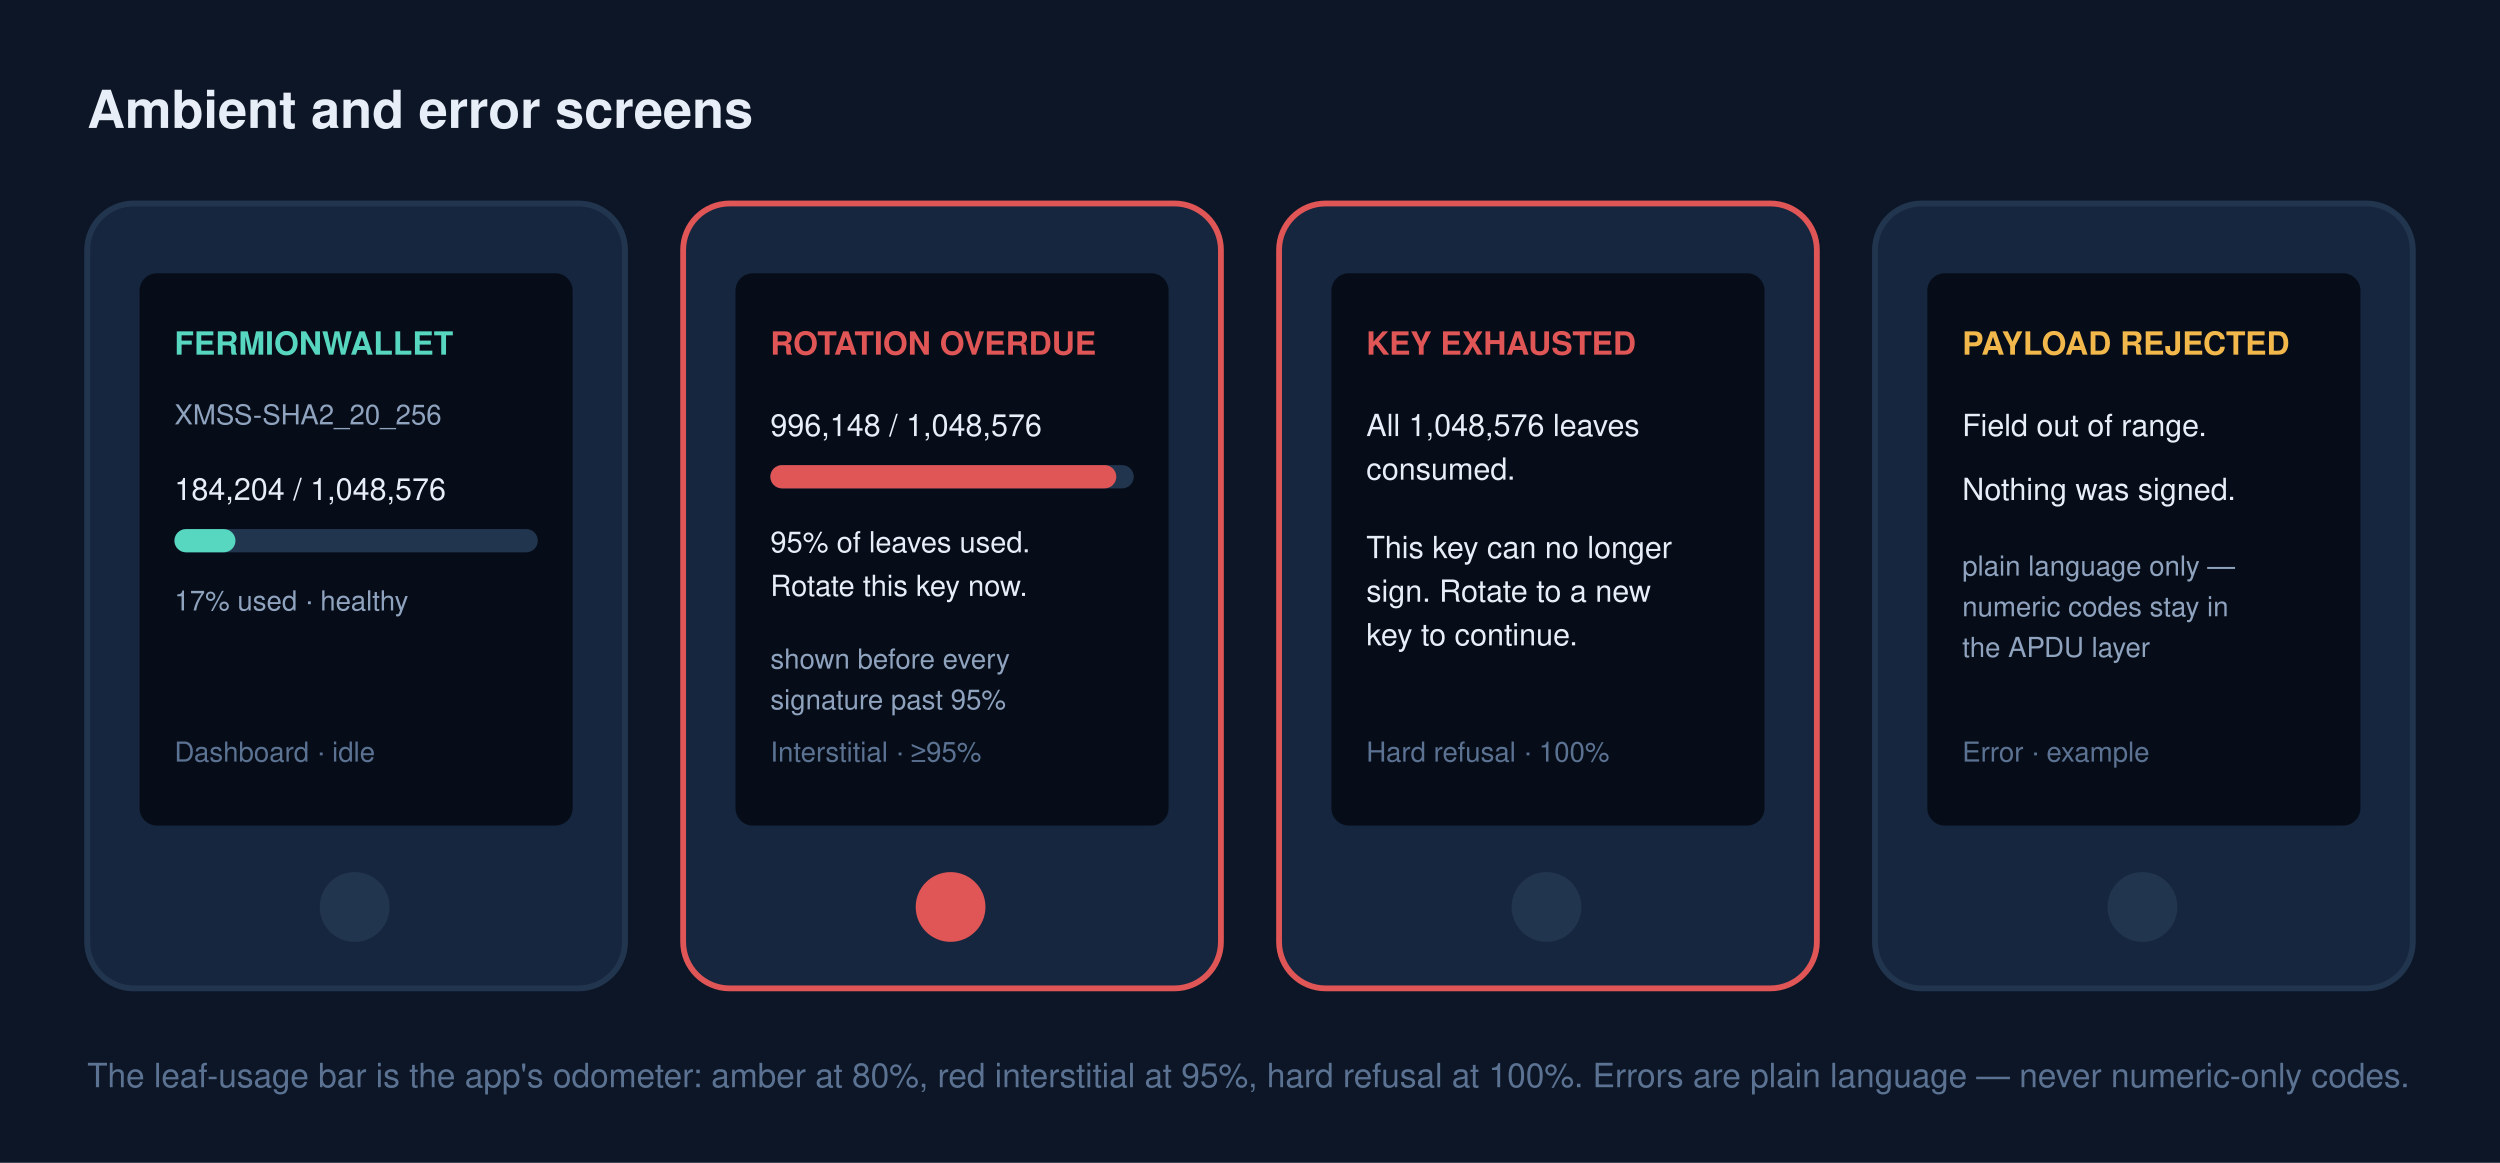
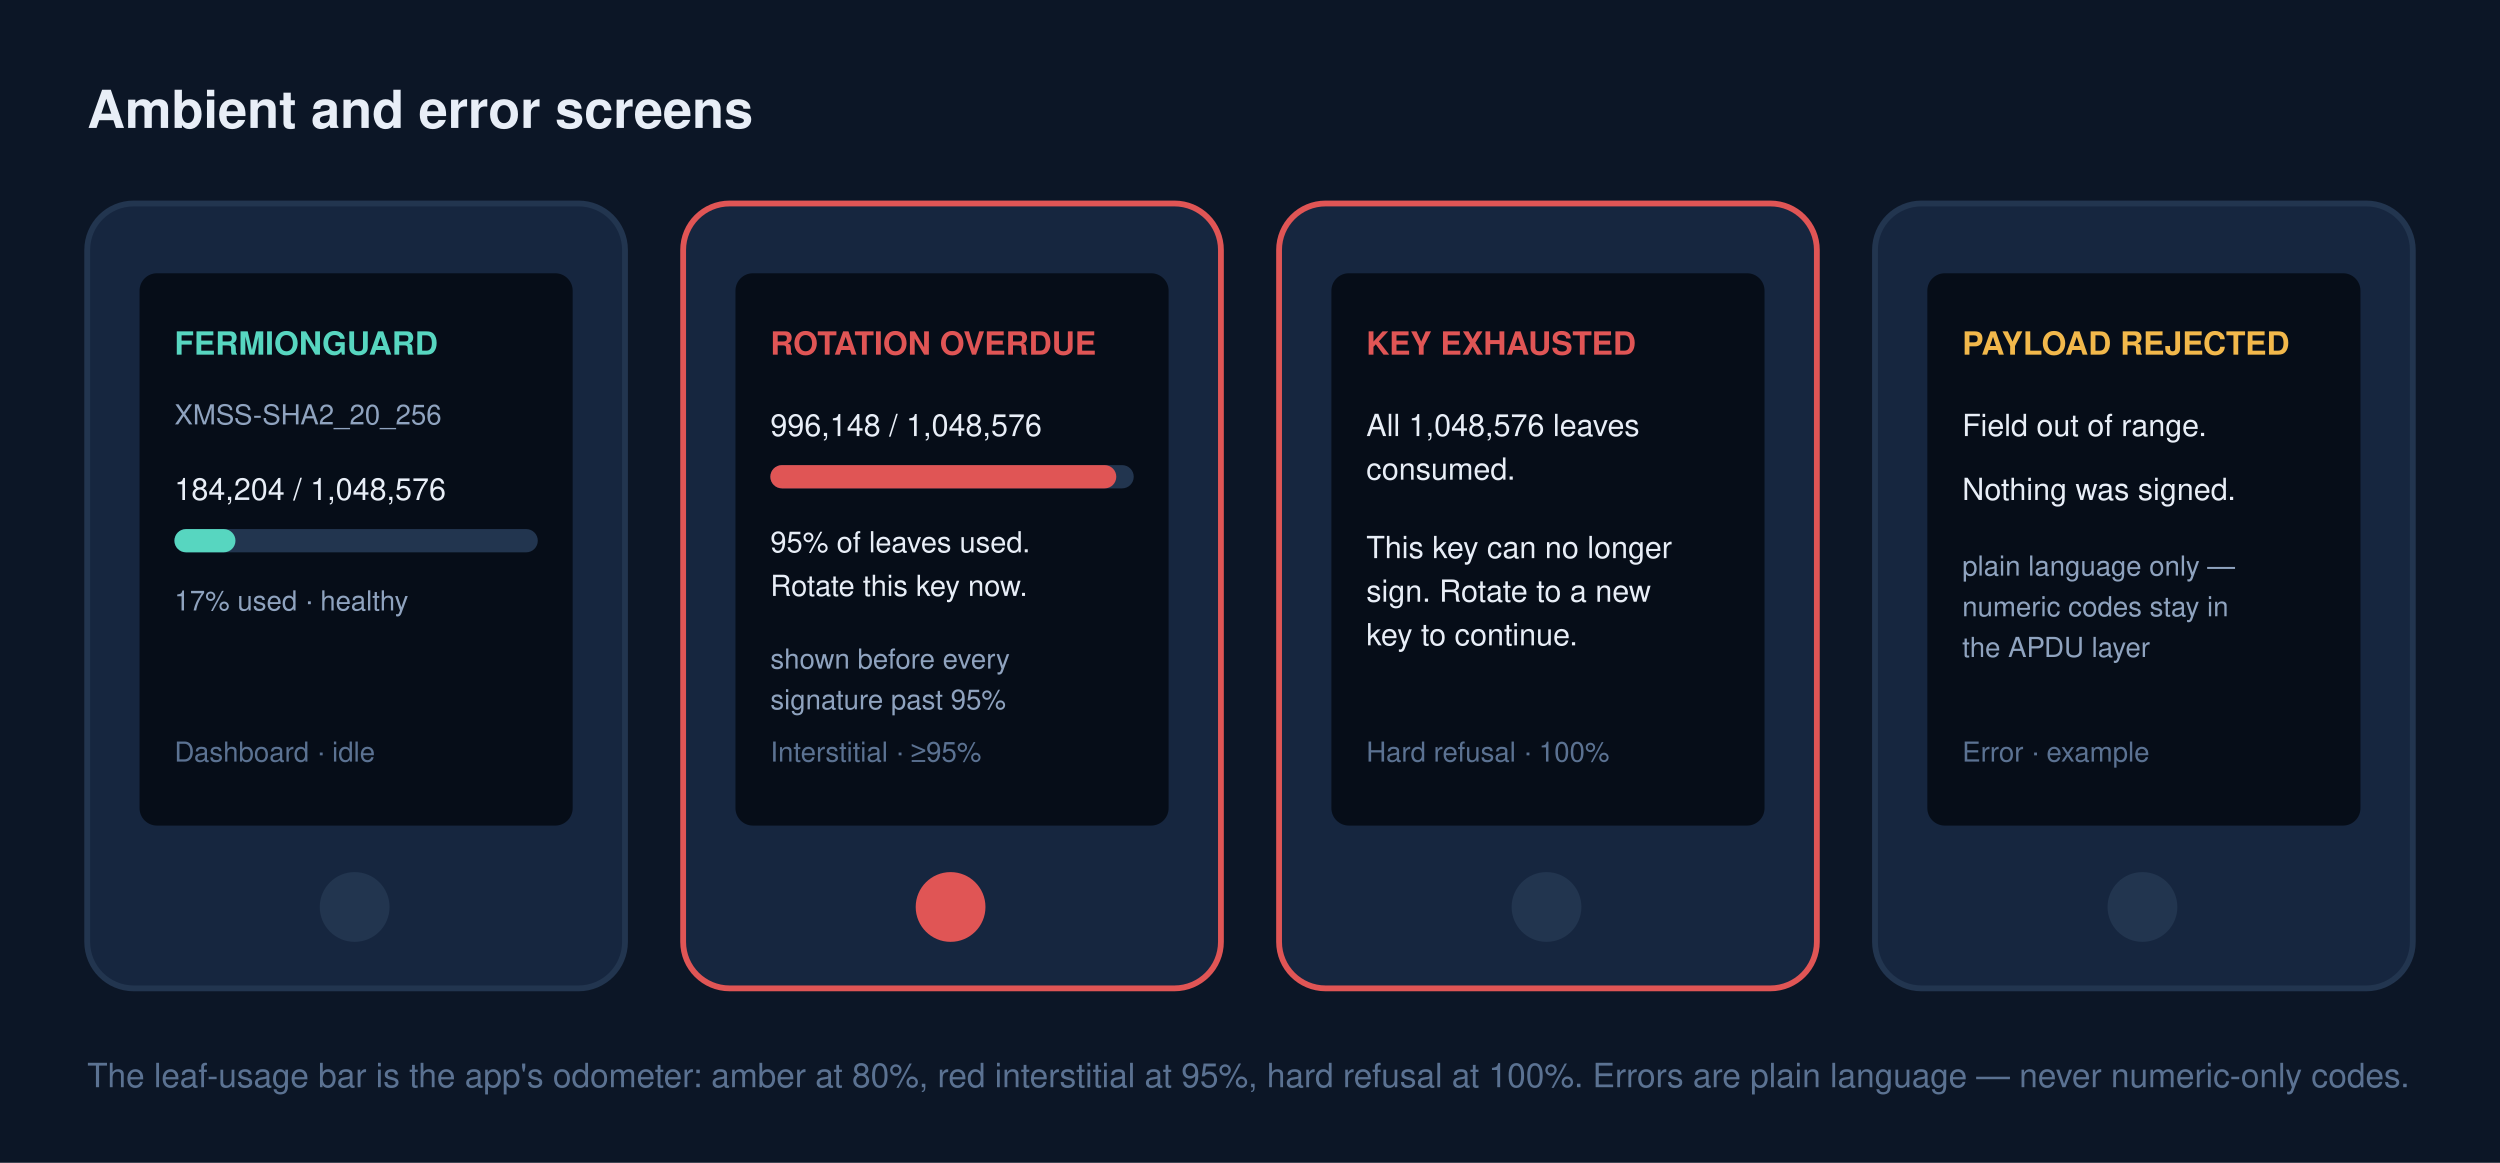
<svg xmlns="http://www.w3.org/2000/svg" width="860" height="400" viewBox="0 0 860 400" font-family="Segoe UI, Helvetica, Arial, sans-serif">
  <rect width="860" height="400" fill="#0c1626" />
  <text x="30" y="44" fill="#e8eef7" font-size="18" font-weight="700">Ambient and error screens</text>
  <g>
    <rect x="30" y="70" width="185" height="270" rx="16" fill="#16263f" stroke="#22354f" stroke-width="2" />
    <rect x="48" y="94" width="149" height="190" rx="6" fill="#060d18" />
-     <text x="60" y="122" fill="#57d6c0" font-size="11" font-weight="700">FERMIONWALLET</text>
+     <text x="60" y="122" fill="#57d6c0" font-size="11" font-weight="700">FERMIONGUARD</text>
    <text x="60" y="146" fill="#8fa3bf" font-size="9.5">XMSS-SHA2_20_256</text>
    <text x="60" y="172" fill="#e8eef7" font-size="10.5">184,204 / 1,048,576</text>
    <rect x="60" y="182" width="125" height="8" rx="4" fill="#22354f" />
    <rect x="60" y="182" width="21" height="8" rx="4" fill="#57d6c0" />
    <text x="60" y="210" fill="#8fa3bf" font-size="9.5">17% used · healthy</text>
    <text x="60" y="262" fill="#5b7292" font-size="9.5">Dashboard · idle</text>
    <circle cx="122" cy="312" r="12" fill="#22354f" />
  </g>
  <g>
    <rect x="235" y="70" width="185" height="270" rx="16" fill="#16263f" stroke="#e05555" stroke-width="2" />
    <rect x="253" y="94" width="149" height="190" rx="6" fill="#060d18" />
    <text x="265" y="122" fill="#e05555" font-size="11" font-weight="700">ROTATION OVERDUE</text>
    <text x="265" y="150" fill="#e8eef7" font-size="10.5">996,148 / 1,048,576</text>
    <rect x="265" y="160" width="125" height="8" rx="4" fill="#22354f" />
    <rect x="265" y="160" width="119" height="8" rx="4" fill="#e05555" />
    <text x="265" y="190" fill="#e8eef7" font-size="10">95% of leaves used.</text>
    <text x="265" y="205" fill="#e8eef7" font-size="10">Rotate this key now.</text>
    <text x="265" y="230" fill="#8fa3bf" font-size="9.5">shown before every</text>
    <text x="265" y="244" fill="#8fa3bf" font-size="9.5">signature past 95%</text>
    <text x="265" y="262" fill="#5b7292" font-size="9.5">Interstitial · ≥95%</text>
    <circle cx="327" cy="312" r="12" fill="#e05555" />
  </g>
  <g>
    <rect x="440" y="70" width="185" height="270" rx="16" fill="#16263f" stroke="#e05555" stroke-width="2" />
    <rect x="458" y="94" width="149" height="190" rx="6" fill="#060d18" />
    <text x="470" y="122" fill="#e05555" font-size="11" font-weight="700">KEY EXHAUSTED</text>
    <text x="470" y="150" fill="#e8eef7" font-size="10.5">All 1,048,576 leaves</text>
    <text x="470" y="165" fill="#e8eef7" font-size="10.5">consumed.</text>
    <text x="470" y="192" fill="#e8eef7" font-size="10.5">This key can no longer</text>
    <text x="470" y="207" fill="#e8eef7" font-size="10.5">sign. Rotate to a new</text>
    <text x="470" y="222" fill="#e8eef7" font-size="10.5">key to continue.</text>
    <text x="470" y="262" fill="#5b7292" font-size="9.5">Hard refusal · 100%</text>
    <circle cx="532" cy="312" r="12" fill="#22354f" />
  </g>
  <g>
    <rect x="645" y="70" width="185" height="270" rx="16" fill="#16263f" stroke="#22354f" stroke-width="2" />
    <rect x="663" y="94" width="149" height="190" rx="6" fill="#060d18" />
    <text x="675" y="122" fill="#f2b84b" font-size="11" font-weight="700">PAYLOAD REJECTED</text>
    <text x="675" y="150" fill="#e8eef7" font-size="10.5">Field out of range.</text>
    <text x="675" y="172" fill="#e8eef7" font-size="10.5">Nothing was signed.</text>
    <text x="675" y="198" fill="#8fa3bf" font-size="9.5">plain language only —</text>
    <text x="675" y="212" fill="#8fa3bf" font-size="9.5">numeric codes stay in</text>
    <text x="675" y="226" fill="#8fa3bf" font-size="9.5">the APDU layer</text>
    <text x="675" y="262" fill="#5b7292" font-size="9.5">Error · example</text>
    <circle cx="737" cy="312" r="12" fill="#22354f" />
  </g>
  <text x="30" y="374" fill="#5b7292" font-size="11.5">The leaf-usage bar is the app's odometer: amber at 80%, red interstitial at 95%, hard refusal at 100%. Errors are plain language — never numeric-only codes.</text>
</svg>
